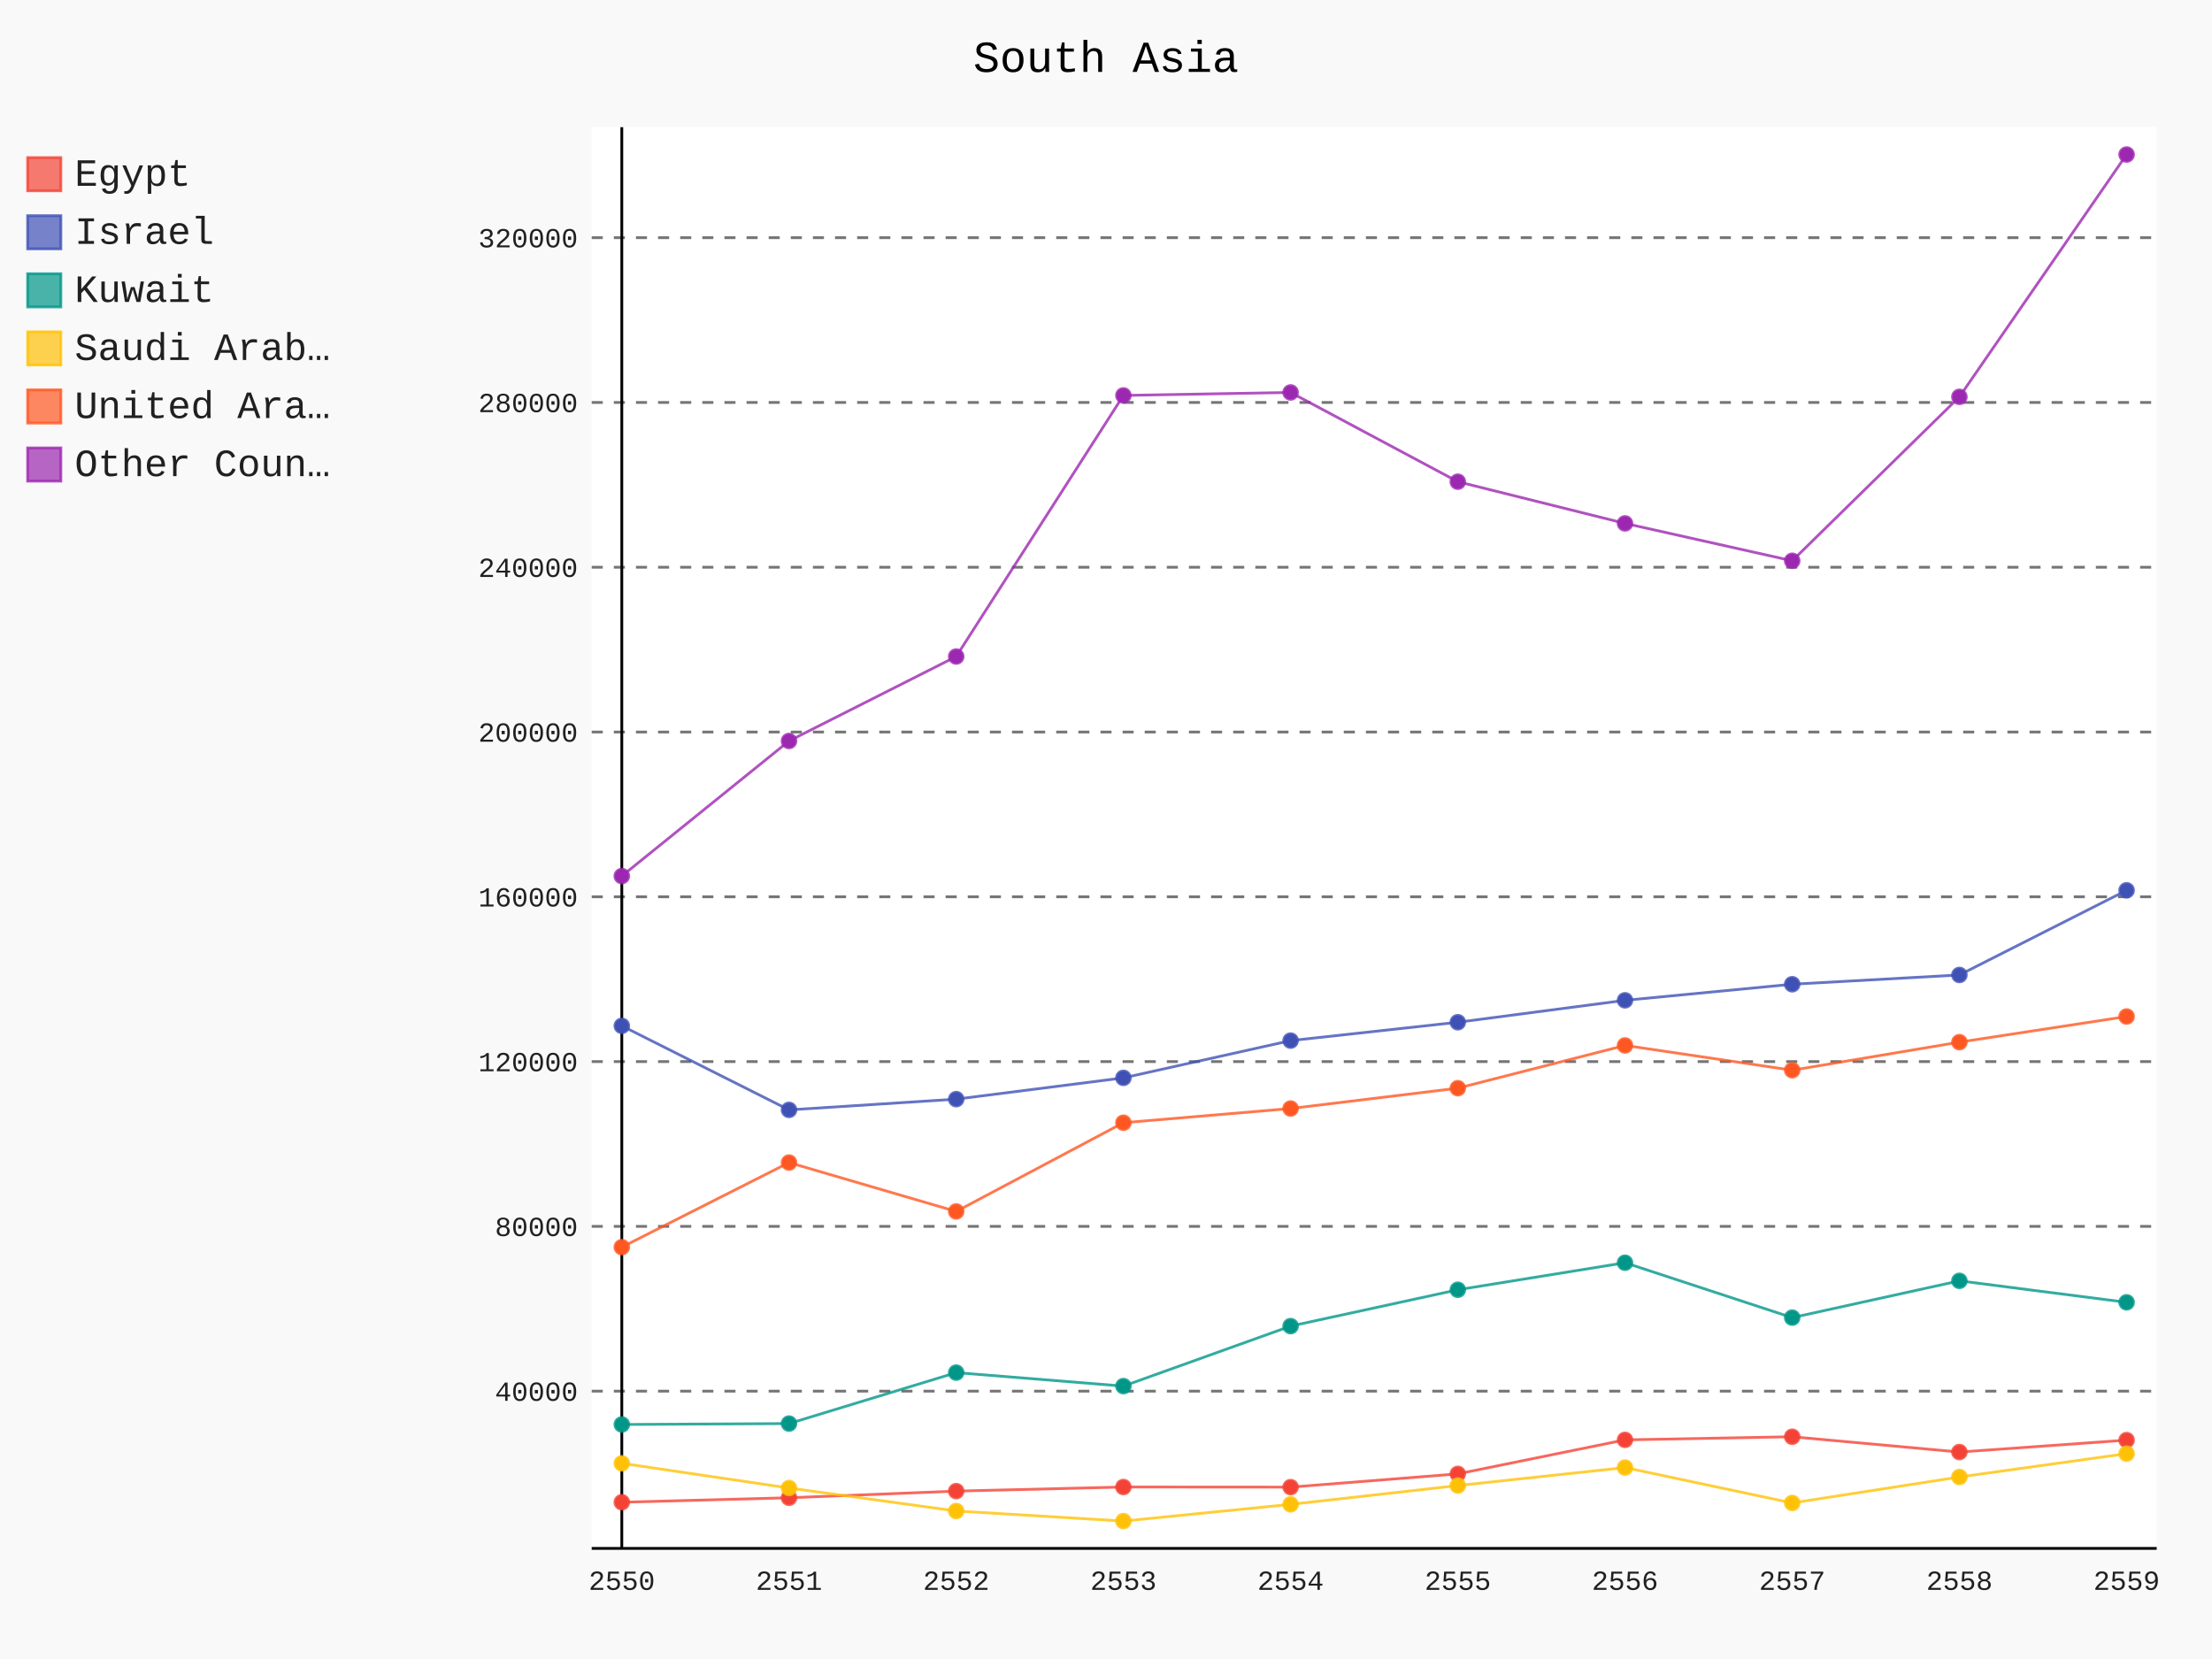
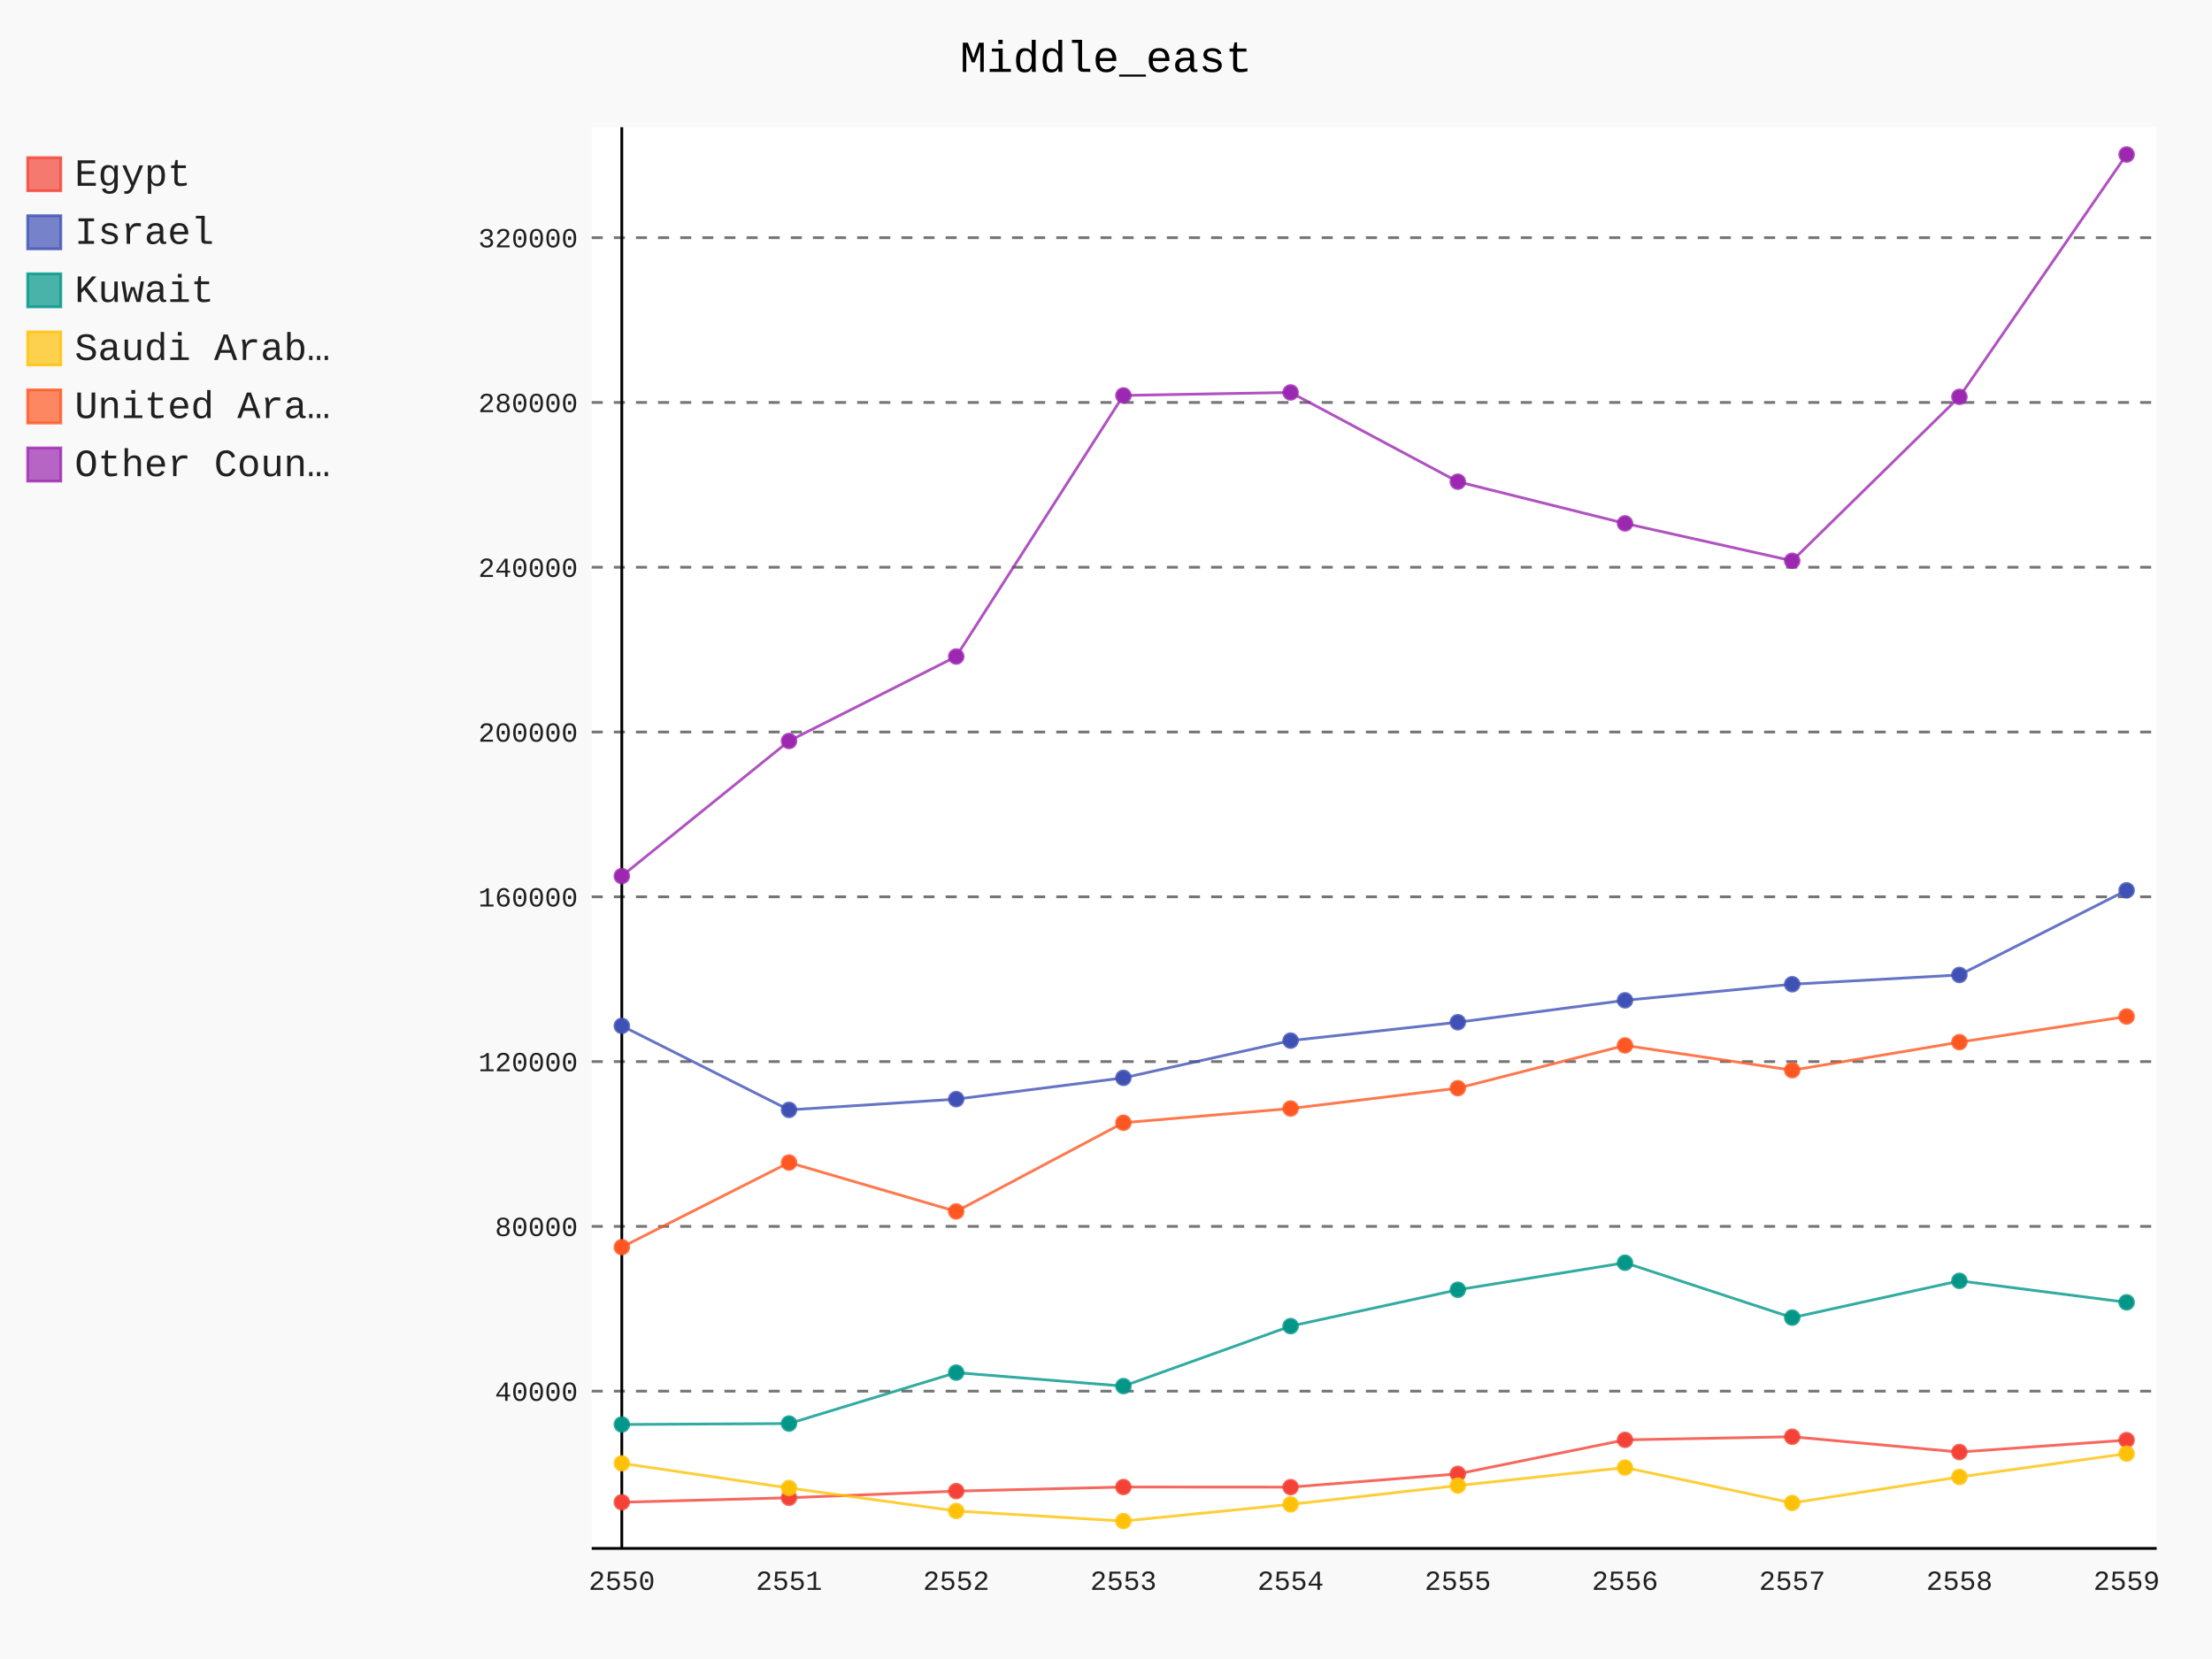
- <svg xmlns="http://www.w3.org/2000/svg" id="chart-407acaff-3eab-4aa6-8bc5-3750cc482f4d" class="pygal-chart" viewBox="0 0 800 600">
+ <svg xmlns="http://www.w3.org/2000/svg" id="chart-758d8c62-07ae-4952-a257-ab3458dd2f1c" class="pygal-chart" viewBox="0 0 800 600">
  <defs>
-     <style type="text/css">#chart-407acaff-3eab-4aa6-8bc5-3750cc482f4d{-webkit-user-select:none;-webkit-font-smoothing:antialiased;font-family:Consolas,"Liberation Mono",Menlo,Courier,monospace}#chart-407acaff-3eab-4aa6-8bc5-3750cc482f4d .title{font-family:Consolas,"Liberation Mono",Menlo,Courier,monospace;font-size:16px}#chart-407acaff-3eab-4aa6-8bc5-3750cc482f4d .legends .legend text{font-family:Consolas,"Liberation Mono",Menlo,Courier,monospace;font-size:14px}#chart-407acaff-3eab-4aa6-8bc5-3750cc482f4d .axis text{font-family:Consolas,"Liberation Mono",Menlo,Courier,monospace;font-size:10px}#chart-407acaff-3eab-4aa6-8bc5-3750cc482f4d .axis text.major{font-family:Consolas,"Liberation Mono",Menlo,Courier,monospace;font-size:10px}#chart-407acaff-3eab-4aa6-8bc5-3750cc482f4d .text-overlay text.value{font-family:Consolas,"Liberation Mono",Menlo,Courier,monospace;font-size:16px}#chart-407acaff-3eab-4aa6-8bc5-3750cc482f4d .text-overlay text.label{font-family:Consolas,"Liberation Mono",Menlo,Courier,monospace;font-size:10px}#chart-407acaff-3eab-4aa6-8bc5-3750cc482f4d .tooltip{font-family:Consolas,"Liberation Mono",Menlo,Courier,monospace;font-size:14px}#chart-407acaff-3eab-4aa6-8bc5-3750cc482f4d text.no_data{font-family:Consolas,"Liberation Mono",Menlo,Courier,monospace;font-size:64px}
- #chart-407acaff-3eab-4aa6-8bc5-3750cc482f4d{background-color:rgba(249,249,249,1)}#chart-407acaff-3eab-4aa6-8bc5-3750cc482f4d path,#chart-407acaff-3eab-4aa6-8bc5-3750cc482f4d line,#chart-407acaff-3eab-4aa6-8bc5-3750cc482f4d rect,#chart-407acaff-3eab-4aa6-8bc5-3750cc482f4d circle{-webkit-transition:150ms;-moz-transition:150ms;transition:150ms}#chart-407acaff-3eab-4aa6-8bc5-3750cc482f4d .graph &gt; .background{fill:rgba(249,249,249,1)}#chart-407acaff-3eab-4aa6-8bc5-3750cc482f4d .plot &gt; .background{fill:rgba(255,255,255,1)}#chart-407acaff-3eab-4aa6-8bc5-3750cc482f4d .graph{fill:rgba(0,0,0,.87)}#chart-407acaff-3eab-4aa6-8bc5-3750cc482f4d text.no_data{fill:rgba(0,0,0,1)}#chart-407acaff-3eab-4aa6-8bc5-3750cc482f4d .title{fill:rgba(0,0,0,1)}#chart-407acaff-3eab-4aa6-8bc5-3750cc482f4d .legends .legend text{fill:rgba(0,0,0,.87)}#chart-407acaff-3eab-4aa6-8bc5-3750cc482f4d .legends .legend:hover text{fill:rgba(0,0,0,1)}#chart-407acaff-3eab-4aa6-8bc5-3750cc482f4d .axis .line{stroke:rgba(0,0,0,1)}#chart-407acaff-3eab-4aa6-8bc5-3750cc482f4d .axis .guide.line{stroke:rgba(0,0,0,.54)}#chart-407acaff-3eab-4aa6-8bc5-3750cc482f4d .axis .major.line{stroke:rgba(0,0,0,.87)}#chart-407acaff-3eab-4aa6-8bc5-3750cc482f4d .axis text.major{fill:rgba(0,0,0,1)}#chart-407acaff-3eab-4aa6-8bc5-3750cc482f4d .axis.y .guides:hover .guide.line,#chart-407acaff-3eab-4aa6-8bc5-3750cc482f4d .line-graph .axis.x .guides:hover .guide.line,#chart-407acaff-3eab-4aa6-8bc5-3750cc482f4d .stackedline-graph .axis.x .guides:hover .guide.line,#chart-407acaff-3eab-4aa6-8bc5-3750cc482f4d .xy-graph .axis.x .guides:hover .guide.line{stroke:rgba(0,0,0,1)}#chart-407acaff-3eab-4aa6-8bc5-3750cc482f4d .axis .guides:hover text{fill:rgba(0,0,0,1)}#chart-407acaff-3eab-4aa6-8bc5-3750cc482f4d .reactive{fill-opacity:.7;stroke-opacity:.8}#chart-407acaff-3eab-4aa6-8bc5-3750cc482f4d .ci{stroke:rgba(0,0,0,.87)}#chart-407acaff-3eab-4aa6-8bc5-3750cc482f4d .reactive.active,#chart-407acaff-3eab-4aa6-8bc5-3750cc482f4d .active .reactive{fill-opacity:.8;stroke-opacity:.9;stroke-width:4}#chart-407acaff-3eab-4aa6-8bc5-3750cc482f4d .ci .reactive.active{stroke-width:1.5}#chart-407acaff-3eab-4aa6-8bc5-3750cc482f4d .series text{fill:rgba(0,0,0,1)}#chart-407acaff-3eab-4aa6-8bc5-3750cc482f4d .tooltip rect{fill:rgba(255,255,255,1);stroke:rgba(0,0,0,1);-webkit-transition:opacity 150ms;-moz-transition:opacity 150ms;transition:opacity 150ms}#chart-407acaff-3eab-4aa6-8bc5-3750cc482f4d .tooltip .label{fill:rgba(0,0,0,.87)}#chart-407acaff-3eab-4aa6-8bc5-3750cc482f4d .tooltip .label{fill:rgba(0,0,0,.87)}#chart-407acaff-3eab-4aa6-8bc5-3750cc482f4d .tooltip .legend{font-size:.8em;fill:rgba(0,0,0,.54)}#chart-407acaff-3eab-4aa6-8bc5-3750cc482f4d .tooltip .x_label{font-size:.6em;fill:rgba(0,0,0,1)}#chart-407acaff-3eab-4aa6-8bc5-3750cc482f4d .tooltip .xlink{font-size:.5em;text-decoration:underline}#chart-407acaff-3eab-4aa6-8bc5-3750cc482f4d .tooltip .value{font-size:1.5em}#chart-407acaff-3eab-4aa6-8bc5-3750cc482f4d .bound{font-size:.5em}#chart-407acaff-3eab-4aa6-8bc5-3750cc482f4d .max-value{font-size:.75em;fill:rgba(0,0,0,.54)}#chart-407acaff-3eab-4aa6-8bc5-3750cc482f4d .map-element{fill:rgba(255,255,255,1);stroke:rgba(0,0,0,.54) !important}#chart-407acaff-3eab-4aa6-8bc5-3750cc482f4d .map-element .reactive{fill-opacity:inherit;stroke-opacity:inherit}#chart-407acaff-3eab-4aa6-8bc5-3750cc482f4d .color-0,#chart-407acaff-3eab-4aa6-8bc5-3750cc482f4d .color-0 a:visited{stroke:#F44336;fill:#F44336}#chart-407acaff-3eab-4aa6-8bc5-3750cc482f4d .color-1,#chart-407acaff-3eab-4aa6-8bc5-3750cc482f4d .color-1 a:visited{stroke:#3F51B5;fill:#3F51B5}#chart-407acaff-3eab-4aa6-8bc5-3750cc482f4d .color-2,#chart-407acaff-3eab-4aa6-8bc5-3750cc482f4d .color-2 a:visited{stroke:#009688;fill:#009688}#chart-407acaff-3eab-4aa6-8bc5-3750cc482f4d .color-3,#chart-407acaff-3eab-4aa6-8bc5-3750cc482f4d .color-3 a:visited{stroke:#FFC107;fill:#FFC107}#chart-407acaff-3eab-4aa6-8bc5-3750cc482f4d .color-4,#chart-407acaff-3eab-4aa6-8bc5-3750cc482f4d .color-4 a:visited{stroke:#FF5722;fill:#FF5722}#chart-407acaff-3eab-4aa6-8bc5-3750cc482f4d .color-5,#chart-407acaff-3eab-4aa6-8bc5-3750cc482f4d .color-5 a:visited{stroke:#9C27B0;fill:#9C27B0}#chart-407acaff-3eab-4aa6-8bc5-3750cc482f4d .text-overlay .color-0 text{fill:black}#chart-407acaff-3eab-4aa6-8bc5-3750cc482f4d .text-overlay .color-1 text{fill:black}#chart-407acaff-3eab-4aa6-8bc5-3750cc482f4d .text-overlay .color-2 text{fill:black}#chart-407acaff-3eab-4aa6-8bc5-3750cc482f4d .text-overlay .color-3 text{fill:black}#chart-407acaff-3eab-4aa6-8bc5-3750cc482f4d .text-overlay .color-4 text{fill:black}#chart-407acaff-3eab-4aa6-8bc5-3750cc482f4d .text-overlay .color-5 text{fill:black}
- #chart-407acaff-3eab-4aa6-8bc5-3750cc482f4d text.no_data{text-anchor:middle}#chart-407acaff-3eab-4aa6-8bc5-3750cc482f4d .guide.line{fill:none}#chart-407acaff-3eab-4aa6-8bc5-3750cc482f4d .centered{text-anchor:middle}#chart-407acaff-3eab-4aa6-8bc5-3750cc482f4d .title{text-anchor:middle}#chart-407acaff-3eab-4aa6-8bc5-3750cc482f4d .legends .legend text{fill-opacity:1}#chart-407acaff-3eab-4aa6-8bc5-3750cc482f4d .axis.x text{text-anchor:middle}#chart-407acaff-3eab-4aa6-8bc5-3750cc482f4d .axis.x:not(.web) text[transform]{text-anchor:start}#chart-407acaff-3eab-4aa6-8bc5-3750cc482f4d .axis.x:not(.web) text[transform].backwards{text-anchor:end}#chart-407acaff-3eab-4aa6-8bc5-3750cc482f4d .axis.y text{text-anchor:end}#chart-407acaff-3eab-4aa6-8bc5-3750cc482f4d .axis.y text[transform].backwards{text-anchor:start}#chart-407acaff-3eab-4aa6-8bc5-3750cc482f4d .axis.y2 text{text-anchor:start}#chart-407acaff-3eab-4aa6-8bc5-3750cc482f4d .axis.y2 text[transform].backwards{text-anchor:end}#chart-407acaff-3eab-4aa6-8bc5-3750cc482f4d .axis .guide.line{stroke-dasharray:4,4}#chart-407acaff-3eab-4aa6-8bc5-3750cc482f4d .axis .major.guide.line{stroke-dasharray:6,6}#chart-407acaff-3eab-4aa6-8bc5-3750cc482f4d .horizontal .axis.y .guide.line,#chart-407acaff-3eab-4aa6-8bc5-3750cc482f4d .horizontal .axis.y2 .guide.line,#chart-407acaff-3eab-4aa6-8bc5-3750cc482f4d .vertical .axis.x .guide.line{opacity:0}#chart-407acaff-3eab-4aa6-8bc5-3750cc482f4d .horizontal .axis.always_show .guide.line,#chart-407acaff-3eab-4aa6-8bc5-3750cc482f4d .vertical .axis.always_show .guide.line{opacity:1 !important}#chart-407acaff-3eab-4aa6-8bc5-3750cc482f4d .axis.y .guides:hover .guide.line,#chart-407acaff-3eab-4aa6-8bc5-3750cc482f4d .axis.y2 .guides:hover .guide.line,#chart-407acaff-3eab-4aa6-8bc5-3750cc482f4d .axis.x .guides:hover .guide.line{opacity:1}#chart-407acaff-3eab-4aa6-8bc5-3750cc482f4d .axis .guides:hover text{opacity:1}#chart-407acaff-3eab-4aa6-8bc5-3750cc482f4d .nofill{fill:none}#chart-407acaff-3eab-4aa6-8bc5-3750cc482f4d .subtle-fill{fill-opacity:.2}#chart-407acaff-3eab-4aa6-8bc5-3750cc482f4d .dot{stroke-width:1px;fill-opacity:1}#chart-407acaff-3eab-4aa6-8bc5-3750cc482f4d .dot.active{stroke-width:5px}#chart-407acaff-3eab-4aa6-8bc5-3750cc482f4d .dot.negative{fill:transparent}#chart-407acaff-3eab-4aa6-8bc5-3750cc482f4d text,#chart-407acaff-3eab-4aa6-8bc5-3750cc482f4d tspan{stroke:none !important}#chart-407acaff-3eab-4aa6-8bc5-3750cc482f4d .series text.active{opacity:1}#chart-407acaff-3eab-4aa6-8bc5-3750cc482f4d .tooltip rect{fill-opacity:.95;stroke-width:.5}#chart-407acaff-3eab-4aa6-8bc5-3750cc482f4d .tooltip text{fill-opacity:1}#chart-407acaff-3eab-4aa6-8bc5-3750cc482f4d .showable{visibility:hidden}#chart-407acaff-3eab-4aa6-8bc5-3750cc482f4d .showable.shown{visibility:visible}#chart-407acaff-3eab-4aa6-8bc5-3750cc482f4d .gauge-background{fill:rgba(229,229,229,1);stroke:none}#chart-407acaff-3eab-4aa6-8bc5-3750cc482f4d .bg-lines{stroke:rgba(249,249,249,1);stroke-width:2px}</style>
+     <style type="text/css">#chart-758d8c62-07ae-4952-a257-ab3458dd2f1c{-webkit-user-select:none;-webkit-font-smoothing:antialiased;font-family:Consolas,"Liberation Mono",Menlo,Courier,monospace}#chart-758d8c62-07ae-4952-a257-ab3458dd2f1c .title{font-family:Consolas,"Liberation Mono",Menlo,Courier,monospace;font-size:16px}#chart-758d8c62-07ae-4952-a257-ab3458dd2f1c .legends .legend text{font-family:Consolas,"Liberation Mono",Menlo,Courier,monospace;font-size:14px}#chart-758d8c62-07ae-4952-a257-ab3458dd2f1c .axis text{font-family:Consolas,"Liberation Mono",Menlo,Courier,monospace;font-size:10px}#chart-758d8c62-07ae-4952-a257-ab3458dd2f1c .axis text.major{font-family:Consolas,"Liberation Mono",Menlo,Courier,monospace;font-size:10px}#chart-758d8c62-07ae-4952-a257-ab3458dd2f1c .text-overlay text.value{font-family:Consolas,"Liberation Mono",Menlo,Courier,monospace;font-size:16px}#chart-758d8c62-07ae-4952-a257-ab3458dd2f1c .text-overlay text.label{font-family:Consolas,"Liberation Mono",Menlo,Courier,monospace;font-size:10px}#chart-758d8c62-07ae-4952-a257-ab3458dd2f1c .tooltip{font-family:Consolas,"Liberation Mono",Menlo,Courier,monospace;font-size:14px}#chart-758d8c62-07ae-4952-a257-ab3458dd2f1c text.no_data{font-family:Consolas,"Liberation Mono",Menlo,Courier,monospace;font-size:64px}
+ #chart-758d8c62-07ae-4952-a257-ab3458dd2f1c{background-color:rgba(249,249,249,1)}#chart-758d8c62-07ae-4952-a257-ab3458dd2f1c path,#chart-758d8c62-07ae-4952-a257-ab3458dd2f1c line,#chart-758d8c62-07ae-4952-a257-ab3458dd2f1c rect,#chart-758d8c62-07ae-4952-a257-ab3458dd2f1c circle{-webkit-transition:150ms;-moz-transition:150ms;transition:150ms}#chart-758d8c62-07ae-4952-a257-ab3458dd2f1c .graph &gt; .background{fill:rgba(249,249,249,1)}#chart-758d8c62-07ae-4952-a257-ab3458dd2f1c .plot &gt; .background{fill:rgba(255,255,255,1)}#chart-758d8c62-07ae-4952-a257-ab3458dd2f1c .graph{fill:rgba(0,0,0,.87)}#chart-758d8c62-07ae-4952-a257-ab3458dd2f1c text.no_data{fill:rgba(0,0,0,1)}#chart-758d8c62-07ae-4952-a257-ab3458dd2f1c .title{fill:rgba(0,0,0,1)}#chart-758d8c62-07ae-4952-a257-ab3458dd2f1c .legends .legend text{fill:rgba(0,0,0,.87)}#chart-758d8c62-07ae-4952-a257-ab3458dd2f1c .legends .legend:hover text{fill:rgba(0,0,0,1)}#chart-758d8c62-07ae-4952-a257-ab3458dd2f1c .axis .line{stroke:rgba(0,0,0,1)}#chart-758d8c62-07ae-4952-a257-ab3458dd2f1c .axis .guide.line{stroke:rgba(0,0,0,.54)}#chart-758d8c62-07ae-4952-a257-ab3458dd2f1c .axis .major.line{stroke:rgba(0,0,0,.87)}#chart-758d8c62-07ae-4952-a257-ab3458dd2f1c .axis text.major{fill:rgba(0,0,0,1)}#chart-758d8c62-07ae-4952-a257-ab3458dd2f1c .axis.y .guides:hover .guide.line,#chart-758d8c62-07ae-4952-a257-ab3458dd2f1c .line-graph .axis.x .guides:hover .guide.line,#chart-758d8c62-07ae-4952-a257-ab3458dd2f1c .stackedline-graph .axis.x .guides:hover .guide.line,#chart-758d8c62-07ae-4952-a257-ab3458dd2f1c .xy-graph .axis.x .guides:hover .guide.line{stroke:rgba(0,0,0,1)}#chart-758d8c62-07ae-4952-a257-ab3458dd2f1c .axis .guides:hover text{fill:rgba(0,0,0,1)}#chart-758d8c62-07ae-4952-a257-ab3458dd2f1c .reactive{fill-opacity:.7;stroke-opacity:.8}#chart-758d8c62-07ae-4952-a257-ab3458dd2f1c .ci{stroke:rgba(0,0,0,.87)}#chart-758d8c62-07ae-4952-a257-ab3458dd2f1c .reactive.active,#chart-758d8c62-07ae-4952-a257-ab3458dd2f1c .active .reactive{fill-opacity:.8;stroke-opacity:.9;stroke-width:4}#chart-758d8c62-07ae-4952-a257-ab3458dd2f1c .ci .reactive.active{stroke-width:1.5}#chart-758d8c62-07ae-4952-a257-ab3458dd2f1c .series text{fill:rgba(0,0,0,1)}#chart-758d8c62-07ae-4952-a257-ab3458dd2f1c .tooltip rect{fill:rgba(255,255,255,1);stroke:rgba(0,0,0,1);-webkit-transition:opacity 150ms;-moz-transition:opacity 150ms;transition:opacity 150ms}#chart-758d8c62-07ae-4952-a257-ab3458dd2f1c .tooltip .label{fill:rgba(0,0,0,.87)}#chart-758d8c62-07ae-4952-a257-ab3458dd2f1c .tooltip .label{fill:rgba(0,0,0,.87)}#chart-758d8c62-07ae-4952-a257-ab3458dd2f1c .tooltip .legend{font-size:.8em;fill:rgba(0,0,0,.54)}#chart-758d8c62-07ae-4952-a257-ab3458dd2f1c .tooltip .x_label{font-size:.6em;fill:rgba(0,0,0,1)}#chart-758d8c62-07ae-4952-a257-ab3458dd2f1c .tooltip .xlink{font-size:.5em;text-decoration:underline}#chart-758d8c62-07ae-4952-a257-ab3458dd2f1c .tooltip .value{font-size:1.5em}#chart-758d8c62-07ae-4952-a257-ab3458dd2f1c .bound{font-size:.5em}#chart-758d8c62-07ae-4952-a257-ab3458dd2f1c .max-value{font-size:.75em;fill:rgba(0,0,0,.54)}#chart-758d8c62-07ae-4952-a257-ab3458dd2f1c .map-element{fill:rgba(255,255,255,1);stroke:rgba(0,0,0,.54) !important}#chart-758d8c62-07ae-4952-a257-ab3458dd2f1c .map-element .reactive{fill-opacity:inherit;stroke-opacity:inherit}#chart-758d8c62-07ae-4952-a257-ab3458dd2f1c .color-0,#chart-758d8c62-07ae-4952-a257-ab3458dd2f1c .color-0 a:visited{stroke:#F44336;fill:#F44336}#chart-758d8c62-07ae-4952-a257-ab3458dd2f1c .color-1,#chart-758d8c62-07ae-4952-a257-ab3458dd2f1c .color-1 a:visited{stroke:#3F51B5;fill:#3F51B5}#chart-758d8c62-07ae-4952-a257-ab3458dd2f1c .color-2,#chart-758d8c62-07ae-4952-a257-ab3458dd2f1c .color-2 a:visited{stroke:#009688;fill:#009688}#chart-758d8c62-07ae-4952-a257-ab3458dd2f1c .color-3,#chart-758d8c62-07ae-4952-a257-ab3458dd2f1c .color-3 a:visited{stroke:#FFC107;fill:#FFC107}#chart-758d8c62-07ae-4952-a257-ab3458dd2f1c .color-4,#chart-758d8c62-07ae-4952-a257-ab3458dd2f1c .color-4 a:visited{stroke:#FF5722;fill:#FF5722}#chart-758d8c62-07ae-4952-a257-ab3458dd2f1c .color-5,#chart-758d8c62-07ae-4952-a257-ab3458dd2f1c .color-5 a:visited{stroke:#9C27B0;fill:#9C27B0}#chart-758d8c62-07ae-4952-a257-ab3458dd2f1c .text-overlay .color-0 text{fill:black}#chart-758d8c62-07ae-4952-a257-ab3458dd2f1c .text-overlay .color-1 text{fill:black}#chart-758d8c62-07ae-4952-a257-ab3458dd2f1c .text-overlay .color-2 text{fill:black}#chart-758d8c62-07ae-4952-a257-ab3458dd2f1c .text-overlay .color-3 text{fill:black}#chart-758d8c62-07ae-4952-a257-ab3458dd2f1c .text-overlay .color-4 text{fill:black}#chart-758d8c62-07ae-4952-a257-ab3458dd2f1c .text-overlay .color-5 text{fill:black}
+ #chart-758d8c62-07ae-4952-a257-ab3458dd2f1c text.no_data{text-anchor:middle}#chart-758d8c62-07ae-4952-a257-ab3458dd2f1c .guide.line{fill:none}#chart-758d8c62-07ae-4952-a257-ab3458dd2f1c .centered{text-anchor:middle}#chart-758d8c62-07ae-4952-a257-ab3458dd2f1c .title{text-anchor:middle}#chart-758d8c62-07ae-4952-a257-ab3458dd2f1c .legends .legend text{fill-opacity:1}#chart-758d8c62-07ae-4952-a257-ab3458dd2f1c .axis.x text{text-anchor:middle}#chart-758d8c62-07ae-4952-a257-ab3458dd2f1c .axis.x:not(.web) text[transform]{text-anchor:start}#chart-758d8c62-07ae-4952-a257-ab3458dd2f1c .axis.x:not(.web) text[transform].backwards{text-anchor:end}#chart-758d8c62-07ae-4952-a257-ab3458dd2f1c .axis.y text{text-anchor:end}#chart-758d8c62-07ae-4952-a257-ab3458dd2f1c .axis.y text[transform].backwards{text-anchor:start}#chart-758d8c62-07ae-4952-a257-ab3458dd2f1c .axis.y2 text{text-anchor:start}#chart-758d8c62-07ae-4952-a257-ab3458dd2f1c .axis.y2 text[transform].backwards{text-anchor:end}#chart-758d8c62-07ae-4952-a257-ab3458dd2f1c .axis .guide.line{stroke-dasharray:4,4}#chart-758d8c62-07ae-4952-a257-ab3458dd2f1c .axis .major.guide.line{stroke-dasharray:6,6}#chart-758d8c62-07ae-4952-a257-ab3458dd2f1c .horizontal .axis.y .guide.line,#chart-758d8c62-07ae-4952-a257-ab3458dd2f1c .horizontal .axis.y2 .guide.line,#chart-758d8c62-07ae-4952-a257-ab3458dd2f1c .vertical .axis.x .guide.line{opacity:0}#chart-758d8c62-07ae-4952-a257-ab3458dd2f1c .horizontal .axis.always_show .guide.line,#chart-758d8c62-07ae-4952-a257-ab3458dd2f1c .vertical .axis.always_show .guide.line{opacity:1 !important}#chart-758d8c62-07ae-4952-a257-ab3458dd2f1c .axis.y .guides:hover .guide.line,#chart-758d8c62-07ae-4952-a257-ab3458dd2f1c .axis.y2 .guides:hover .guide.line,#chart-758d8c62-07ae-4952-a257-ab3458dd2f1c .axis.x .guides:hover .guide.line{opacity:1}#chart-758d8c62-07ae-4952-a257-ab3458dd2f1c .axis .guides:hover text{opacity:1}#chart-758d8c62-07ae-4952-a257-ab3458dd2f1c .nofill{fill:none}#chart-758d8c62-07ae-4952-a257-ab3458dd2f1c .subtle-fill{fill-opacity:.2}#chart-758d8c62-07ae-4952-a257-ab3458dd2f1c .dot{stroke-width:1px;fill-opacity:1}#chart-758d8c62-07ae-4952-a257-ab3458dd2f1c .dot.active{stroke-width:5px}#chart-758d8c62-07ae-4952-a257-ab3458dd2f1c .dot.negative{fill:transparent}#chart-758d8c62-07ae-4952-a257-ab3458dd2f1c text,#chart-758d8c62-07ae-4952-a257-ab3458dd2f1c tspan{stroke:none !important}#chart-758d8c62-07ae-4952-a257-ab3458dd2f1c .series text.active{opacity:1}#chart-758d8c62-07ae-4952-a257-ab3458dd2f1c .tooltip rect{fill-opacity:.95;stroke-width:.5}#chart-758d8c62-07ae-4952-a257-ab3458dd2f1c .tooltip text{fill-opacity:1}#chart-758d8c62-07ae-4952-a257-ab3458dd2f1c .showable{visibility:hidden}#chart-758d8c62-07ae-4952-a257-ab3458dd2f1c .showable.shown{visibility:visible}#chart-758d8c62-07ae-4952-a257-ab3458dd2f1c .gauge-background{fill:rgba(229,229,229,1);stroke:none}#chart-758d8c62-07ae-4952-a257-ab3458dd2f1c .bg-lines{stroke:rgba(249,249,249,1);stroke-width:2px}</style>
  </defs>
  <g class="graph line-graph vertical">
    <rect class="background" height="600" width="800" x="0" y="0" />
    <g class="plot" transform="translate(214, 46)">
      <rect class="background" height="514" width="566.0" x="0" y="0" />
      <g class="axis y always_show">
        <path class="line" d="M0 514 h566" />
        <g class="guides">
          <path class="guide line" d="M0 457.129 h566" />
          <text class="" x="-5" y="460.629">40000</text>
        </g>
        <g class="guides">
          <path class="guide line" d="M0 397.534 h566" />
          <text class="" x="-5" y="401.034">80000</text>
        </g>
        <g class="guides">
          <path class="guide line" d="M0 337.939 h566" />
          <text class="" x="-5" y="341.439">120000</text>
        </g>
        <g class="guides">
          <path class="guide line" d="M0 278.343 h566" />
          <text class="" x="-5" y="281.843">160000</text>
        </g>
        <g class="guides">
          <path class="guide line" d="M0 218.748 h566" />
          <text class="" x="-5" y="222.248">200000</text>
        </g>
        <g class="guides">
          <path class="guide line" d="M0 159.153 h566" />
          <text class="" x="-5" y="162.653">240000</text>
        </g>
        <g class="guides">
          <path class="guide line" d="M0 99.558 h566" />
          <text class="" x="-5" y="103.058">280000</text>
        </g>
        <g class="guides">
          <path class="guide line" d="M0 39.962 h566" />
          <text class="" x="-5" y="43.462">320000</text>
        </g>
      </g>
      <g class="axis x">
        <g class="guides">
          <path class="line" d="M10.885 0 v514" />
          <text class="" x="10.885" y="529.0">2550</text>
        </g>
        <g class="guides">
          <path class="guide line" d="M71.355 0 v514" />
          <text class="" x="71.355" y="529.0">2551</text>
        </g>
        <g class="guides">
          <path class="guide line" d="M131.825 0 v514" />
          <text class="" x="131.825" y="529.0">2552</text>
        </g>
        <g class="guides">
          <path class="guide line" d="M192.295 0 v514" />
          <text class="" x="192.295" y="529.0">2553</text>
        </g>
        <g class="guides">
          <path class="guide line" d="M252.765 0 v514" />
          <text class="" x="252.765" y="529.0">2554</text>
        </g>
        <g class="guides">
          <path class="guide line" d="M313.235 0 v514" />
          <text class="" x="313.235" y="529.0">2555</text>
        </g>
        <g class="guides">
          <path class="guide line" d="M373.705 0 v514" />
          <text class="" x="373.705" y="529.0">2556</text>
        </g>
        <g class="guides">
          <path class="guide line" d="M434.175 0 v514" />
          <text class="" x="434.175" y="529.0">2557</text>
        </g>
        <g class="guides">
          <path class="guide line" d="M494.645 0 v514" />
          <text class="" x="494.645" y="529.0">2558</text>
        </g>
        <g class="guides">
          <path class="guide line" d="M555.115 0 v514" />
          <text class="" x="555.115" y="529.0">2559</text>
        </g>
      </g>
      <g class="series serie-0 color-0">
        <path class="line reactive nofill" d="M10.885 497.301 L71.355 495.684 131.825 493.284 192.295 491.8 252.765 491.839 313.235 487.049 373.705 474.747 434.175 473.616 494.645 479.155 555.115 474.838" />
      </g>
      <g class="series serie-1 color-1">
        <path class="line reactive nofill" d="M10.885 325.015 L71.355 355.407 131.825 351.52 192.295 343.824 252.765 330.351 313.235 323.709 373.705 315.778 434.175 309.962 494.645 306.605 555.115 275.991" />
      </g>
      <g class="series serie-2 color-2">
        <path class="line reactive nofill" d="M10.885 469.182 L71.355 468.854 131.825 450.425 192.295 455.305 252.765 433.607 313.235 420.462 373.705 410.685 434.175 430.542 494.645 417.231 555.115 425.003" />
      </g>
      <g class="series serie-3 color-3">
        <path class="line reactive nofill" d="M10.885 483.227 L71.355 492.158 131.825 500.468 192.295 504.115 252.765 498.069 313.235 491.271 373.705 484.763 434.175 497.564 494.645 488.166 555.115 479.725" />
      </g>
      <g class="series serie-4 color-4">
        <path class="line reactive nofill" d="M10.885 405.047 L71.355 374.456 131.825 392.133 192.295 360.045 252.765 354.911 313.235 347.553 373.705 332.089 434.175 341.057 494.645 330.908 555.115 321.638" />
      </g>
      <g class="series serie-5 color-5">
        <path class="line reactive nofill" d="M10.885 270.836 L71.355 221.99 131.825 191.439 192.295 97.016 252.765 95.933 313.235 128.214 373.705 143.296 434.175 156.817 494.645 97.524 555.115 9.885" />
      </g>
    </g>
    <g class="titles">
-       <text class="title plot_title" x="400.0" y="26">South Asia</text>
+       <text class="title plot_title" x="400.0" y="26">Middle_east</text>
    </g>
    <g class="plot overlay" transform="translate(214, 46)">
      <g class="series serie-0 color-0">
        <g class="dots">
          <circle class="dot reactive tooltip-trigger" cx="10.885" cy="497.301" r="2.5" />
        </g>
        <g class="dots">
          <circle class="dot reactive tooltip-trigger" cx="71.355" cy="495.684" r="2.5" />
        </g>
        <g class="dots">
          <circle class="dot reactive tooltip-trigger" cx="131.825" cy="493.284" r="2.5" />
        </g>
        <g class="dots">
          <circle class="dot reactive tooltip-trigger" cx="192.295" cy="491.8" r="2.5" />
        </g>
        <g class="dots">
          <circle class="dot reactive tooltip-trigger" cx="252.765" cy="491.839" r="2.5" />
        </g>
        <g class="dots">
          <circle class="dot reactive tooltip-trigger" cx="313.235" cy="487.049" r="2.5" />
        </g>
        <g class="dots">
          <circle class="dot reactive tooltip-trigger" cx="373.705" cy="474.747" r="2.5" />
        </g>
        <g class="dots">
          <circle class="dot reactive tooltip-trigger" cx="434.175" cy="473.616" r="2.5" />
        </g>
        <g class="dots">
          <circle class="dot reactive tooltip-trigger" cx="494.645" cy="479.155" r="2.5" />
        </g>
        <g class="dots">
          <circle class="dot reactive tooltip-trigger" cx="555.115" cy="474.838" r="2.5" />
        </g>
      </g>
      <g class="series serie-1 color-1">
        <g class="dots">
          <circle class="dot reactive tooltip-trigger" cx="10.885" cy="325.015" r="2.5" />
        </g>
        <g class="dots">
          <circle class="dot reactive tooltip-trigger" cx="71.355" cy="355.407" r="2.5" />
        </g>
        <g class="dots">
          <circle class="dot reactive tooltip-trigger" cx="131.825" cy="351.52" r="2.5" />
        </g>
        <g class="dots">
          <circle class="dot reactive tooltip-trigger" cx="192.295" cy="343.824" r="2.5" />
        </g>
        <g class="dots">
          <circle class="dot reactive tooltip-trigger" cx="252.765" cy="330.351" r="2.5" />
        </g>
        <g class="dots">
          <circle class="dot reactive tooltip-trigger" cx="313.235" cy="323.709" r="2.5" />
        </g>
        <g class="dots">
          <circle class="dot reactive tooltip-trigger" cx="373.705" cy="315.778" r="2.5" />
        </g>
        <g class="dots">
          <circle class="dot reactive tooltip-trigger" cx="434.175" cy="309.962" r="2.5" />
        </g>
        <g class="dots">
          <circle class="dot reactive tooltip-trigger" cx="494.645" cy="306.605" r="2.5" />
        </g>
        <g class="dots">
          <circle class="dot reactive tooltip-trigger" cx="555.115" cy="275.991" r="2.5" />
        </g>
      </g>
      <g class="series serie-2 color-2">
        <g class="dots">
          <circle class="dot reactive tooltip-trigger" cx="10.885" cy="469.182" r="2.5" />
        </g>
        <g class="dots">
          <circle class="dot reactive tooltip-trigger" cx="71.355" cy="468.854" r="2.5" />
        </g>
        <g class="dots">
          <circle class="dot reactive tooltip-trigger" cx="131.825" cy="450.425" r="2.5" />
        </g>
        <g class="dots">
          <circle class="dot reactive tooltip-trigger" cx="192.295" cy="455.305" r="2.5" />
        </g>
        <g class="dots">
          <circle class="dot reactive tooltip-trigger" cx="252.765" cy="433.607" r="2.5" />
        </g>
        <g class="dots">
          <circle class="dot reactive tooltip-trigger" cx="313.235" cy="420.462" r="2.5" />
        </g>
        <g class="dots">
          <circle class="dot reactive tooltip-trigger" cx="373.705" cy="410.685" r="2.5" />
        </g>
        <g class="dots">
          <circle class="dot reactive tooltip-trigger" cx="434.175" cy="430.542" r="2.5" />
        </g>
        <g class="dots">
          <circle class="dot reactive tooltip-trigger" cx="494.645" cy="417.231" r="2.5" />
        </g>
        <g class="dots">
          <circle class="dot reactive tooltip-trigger" cx="555.115" cy="425.003" r="2.5" />
        </g>
      </g>
      <g class="series serie-3 color-3">
        <g class="dots">
          <circle class="dot reactive tooltip-trigger" cx="10.885" cy="483.227" r="2.5" />
        </g>
        <g class="dots">
          <circle class="dot reactive tooltip-trigger" cx="71.355" cy="492.158" r="2.5" />
        </g>
        <g class="dots">
          <circle class="dot reactive tooltip-trigger" cx="131.825" cy="500.468" r="2.5" />
        </g>
        <g class="dots">
          <circle class="dot reactive tooltip-trigger" cx="192.295" cy="504.115" r="2.5" />
        </g>
        <g class="dots">
          <circle class="dot reactive tooltip-trigger" cx="252.765" cy="498.069" r="2.5" />
        </g>
        <g class="dots">
          <circle class="dot reactive tooltip-trigger" cx="313.235" cy="491.271" r="2.5" />
        </g>
        <g class="dots">
          <circle class="dot reactive tooltip-trigger" cx="373.705" cy="484.763" r="2.5" />
        </g>
        <g class="dots">
          <circle class="dot reactive tooltip-trigger" cx="434.175" cy="497.564" r="2.5" />
        </g>
        <g class="dots">
          <circle class="dot reactive tooltip-trigger" cx="494.645" cy="488.166" r="2.5" />
        </g>
        <g class="dots">
          <circle class="dot reactive tooltip-trigger" cx="555.115" cy="479.725" r="2.5" />
        </g>
      </g>
      <g class="series serie-4 color-4">
        <g class="dots">
          <circle class="dot reactive tooltip-trigger" cx="10.885" cy="405.047" r="2.5" />
        </g>
        <g class="dots">
          <circle class="dot reactive tooltip-trigger" cx="71.355" cy="374.456" r="2.5" />
        </g>
        <g class="dots">
          <circle class="dot reactive tooltip-trigger" cx="131.825" cy="392.133" r="2.5" />
        </g>
        <g class="dots">
          <circle class="dot reactive tooltip-trigger" cx="192.295" cy="360.045" r="2.5" />
        </g>
        <g class="dots">
          <circle class="dot reactive tooltip-trigger" cx="252.765" cy="354.911" r="2.5" />
        </g>
        <g class="dots">
          <circle class="dot reactive tooltip-trigger" cx="313.235" cy="347.553" r="2.5" />
        </g>
        <g class="dots">
          <circle class="dot reactive tooltip-trigger" cx="373.705" cy="332.089" r="2.5" />
        </g>
        <g class="dots">
          <circle class="dot reactive tooltip-trigger" cx="434.175" cy="341.057" r="2.5" />
        </g>
        <g class="dots">
          <circle class="dot reactive tooltip-trigger" cx="494.645" cy="330.908" r="2.5" />
        </g>
        <g class="dots">
          <circle class="dot reactive tooltip-trigger" cx="555.115" cy="321.638" r="2.5" />
        </g>
      </g>
      <g class="series serie-5 color-5">
        <g class="dots">
          <circle class="dot reactive tooltip-trigger" cx="10.885" cy="270.836" r="2.5" />
        </g>
        <g class="dots">
          <circle class="dot reactive tooltip-trigger" cx="71.355" cy="221.99" r="2.5" />
        </g>
        <g class="dots">
          <circle class="dot reactive tooltip-trigger" cx="131.825" cy="191.439" r="2.5" />
        </g>
        <g class="dots">
          <circle class="dot reactive tooltip-trigger" cx="192.295" cy="97.016" r="2.5" />
        </g>
        <g class="dots">
          <circle class="dot reactive tooltip-trigger" cx="252.765" cy="95.933" r="2.5" />
        </g>
        <g class="dots">
          <circle class="dot reactive tooltip-trigger" cx="313.235" cy="128.214" r="2.5" />
        </g>
        <g class="dots">
          <circle class="dot reactive tooltip-trigger" cx="373.705" cy="143.296" r="2.5" />
        </g>
        <g class="dots">
          <circle class="dot reactive tooltip-trigger" cx="434.175" cy="156.817" r="2.5" />
        </g>
        <g class="dots">
          <circle class="dot reactive tooltip-trigger" cx="494.645" cy="97.524" r="2.5" />
        </g>
        <g class="dots">
          <circle class="dot reactive tooltip-trigger" cx="555.115" cy="9.885" r="2.5" />
        </g>
      </g>
    </g>
    <g class="plot text-overlay" transform="translate(214, 46)">
      <g class="series serie-0 color-0" />
      <g class="series serie-1 color-1" />
      <g class="series serie-2 color-2" />
      <g class="series serie-3 color-3" />
      <g class="series serie-4 color-4" />
      <g class="series serie-5 color-5" />
    </g>
    <g class="plot tooltip-overlay" transform="translate(214, 46)">
      <g class="tooltip" style="opacity: 0" transform="translate(0 0)">
        <rect class="tooltip-box" height="0" rx="0" ry="0" width="0" />
        <g class="text" />
      </g>
    </g>
    <g class="legends" transform="translate(10, 56)">
      <g class="legend reactive activate-serie" id="activate-serie-0">
        <rect class="color-0 reactive" height="12" width="12" x="0.0" y="1.0" />
        <text x="17.0" y="11.2">    Egypt</text>
      </g>
      <g class="legend reactive activate-serie" id="activate-serie-1">
        <rect class="color-1 reactive" height="12" width="12" x="0.0" y="22.0" />
        <text x="17.0" y="32.2">    Israel</text>
      </g>
      <g class="legend reactive activate-serie" id="activate-serie-2">
        <rect class="color-2 reactive" height="12" width="12" x="0.0" y="43.0" />
        <text x="17.0" y="53.2">    Kuwait</text>
      </g>
      <g class="legend reactive activate-serie" id="activate-serie-3">
        <rect class="color-3 reactive" height="12" width="12" x="0.0" y="64.0" />
        <text x="17.0" y="74.2">    Saudi Arab…</text>
      </g>
      <g class="legend reactive activate-serie" id="activate-serie-4">
        <rect class="color-4 reactive" height="12" width="12" x="0.0" y="85.0" />
        <text x="17.0" y="95.2">    United Ara…</text>
      </g>
      <g class="legend reactive activate-serie" id="activate-serie-5">
        <rect class="color-5 reactive" height="12" width="12" x="0.0" y="106.0" />
        <text x="17.0" y="116.2">    Other Coun…</text>
      </g>
    </g>
    <g class="legends" transform="translate(790, 56)" />
  </g>
</svg>
